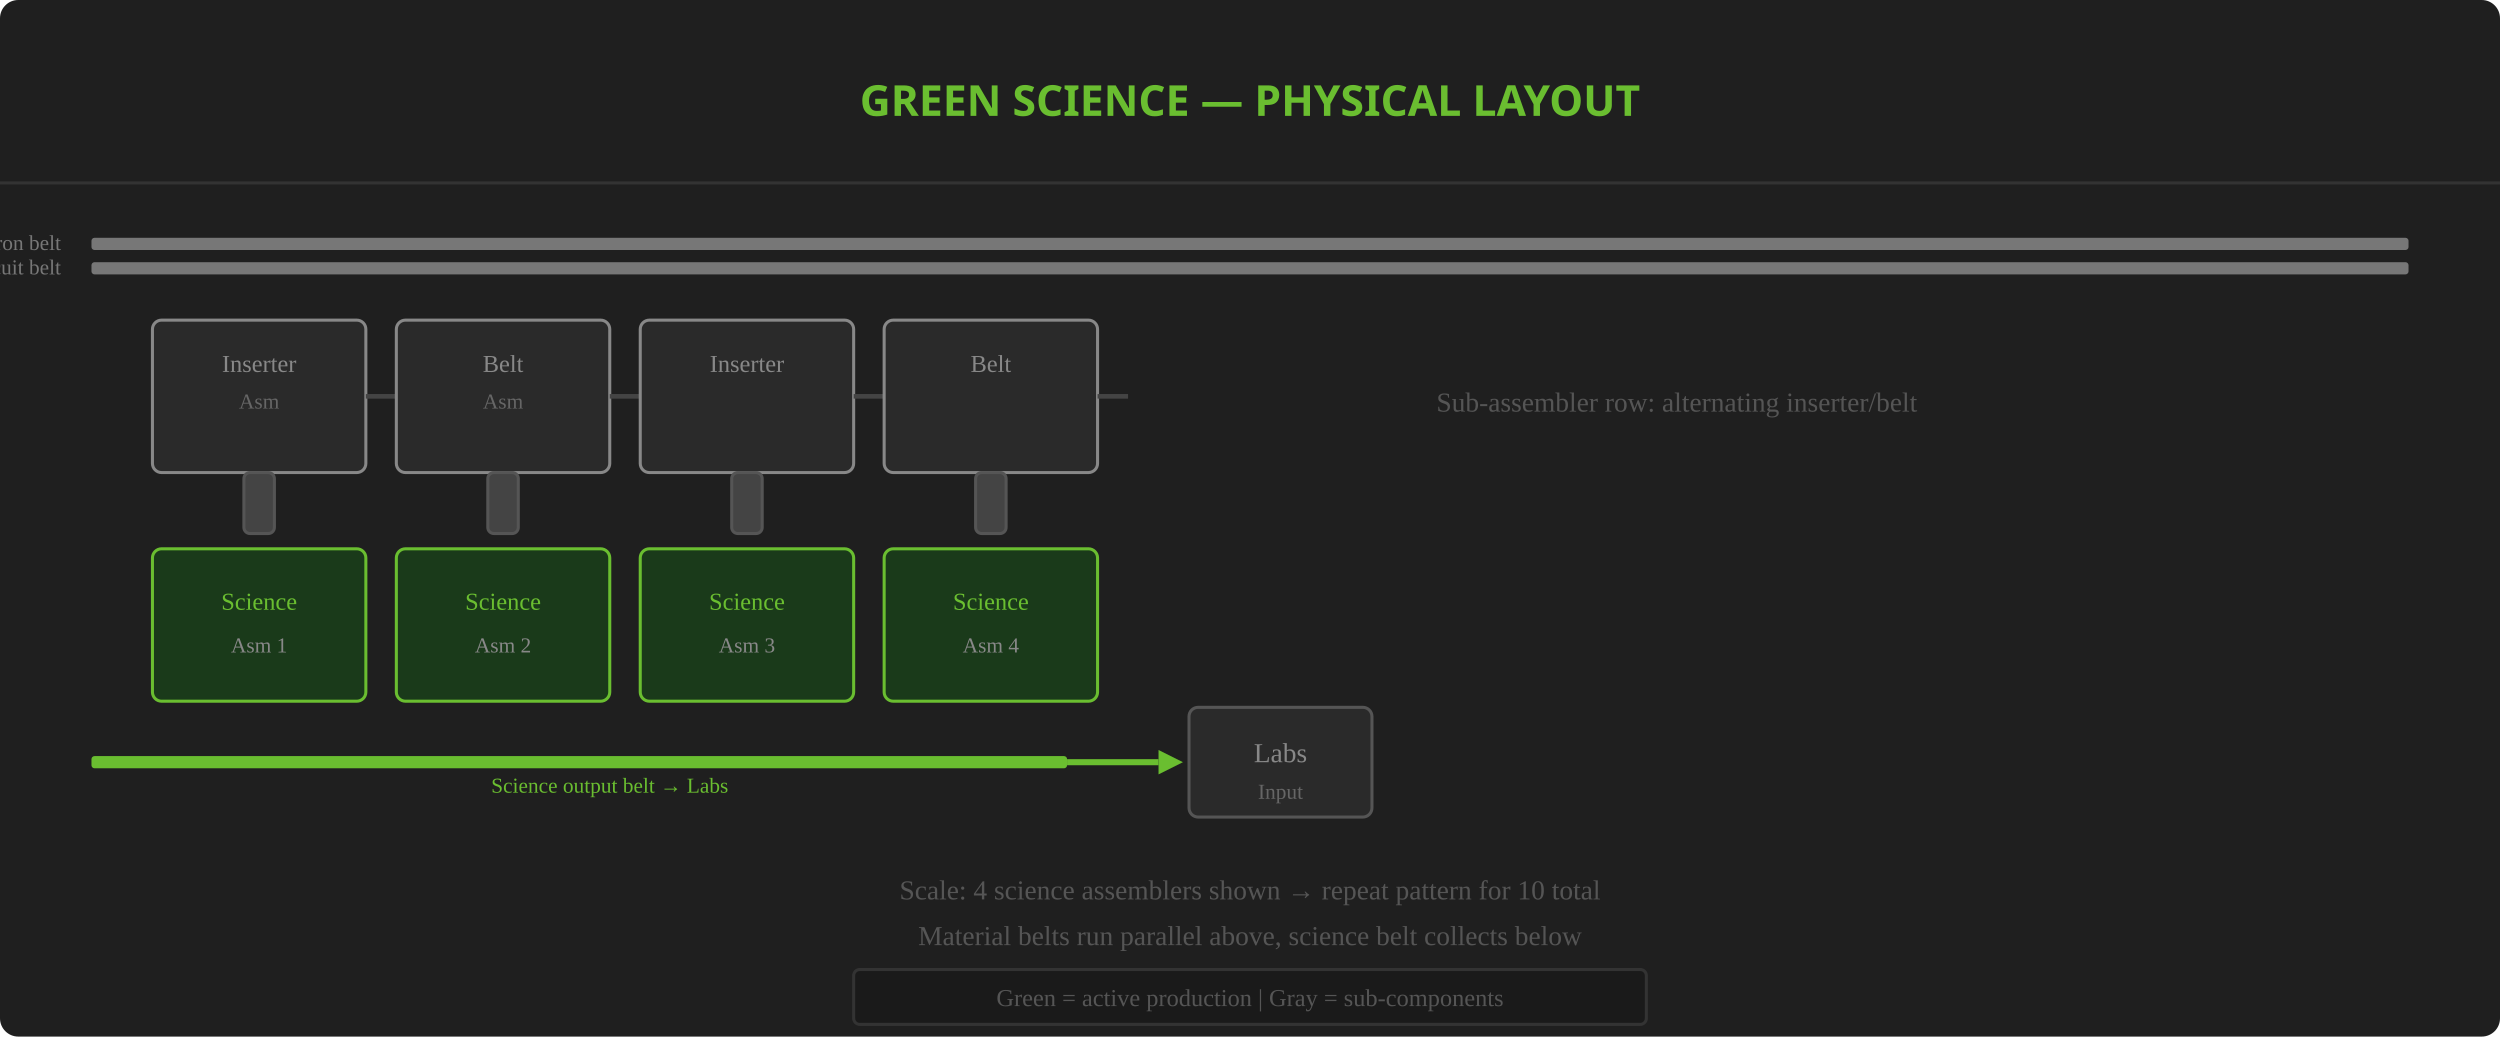
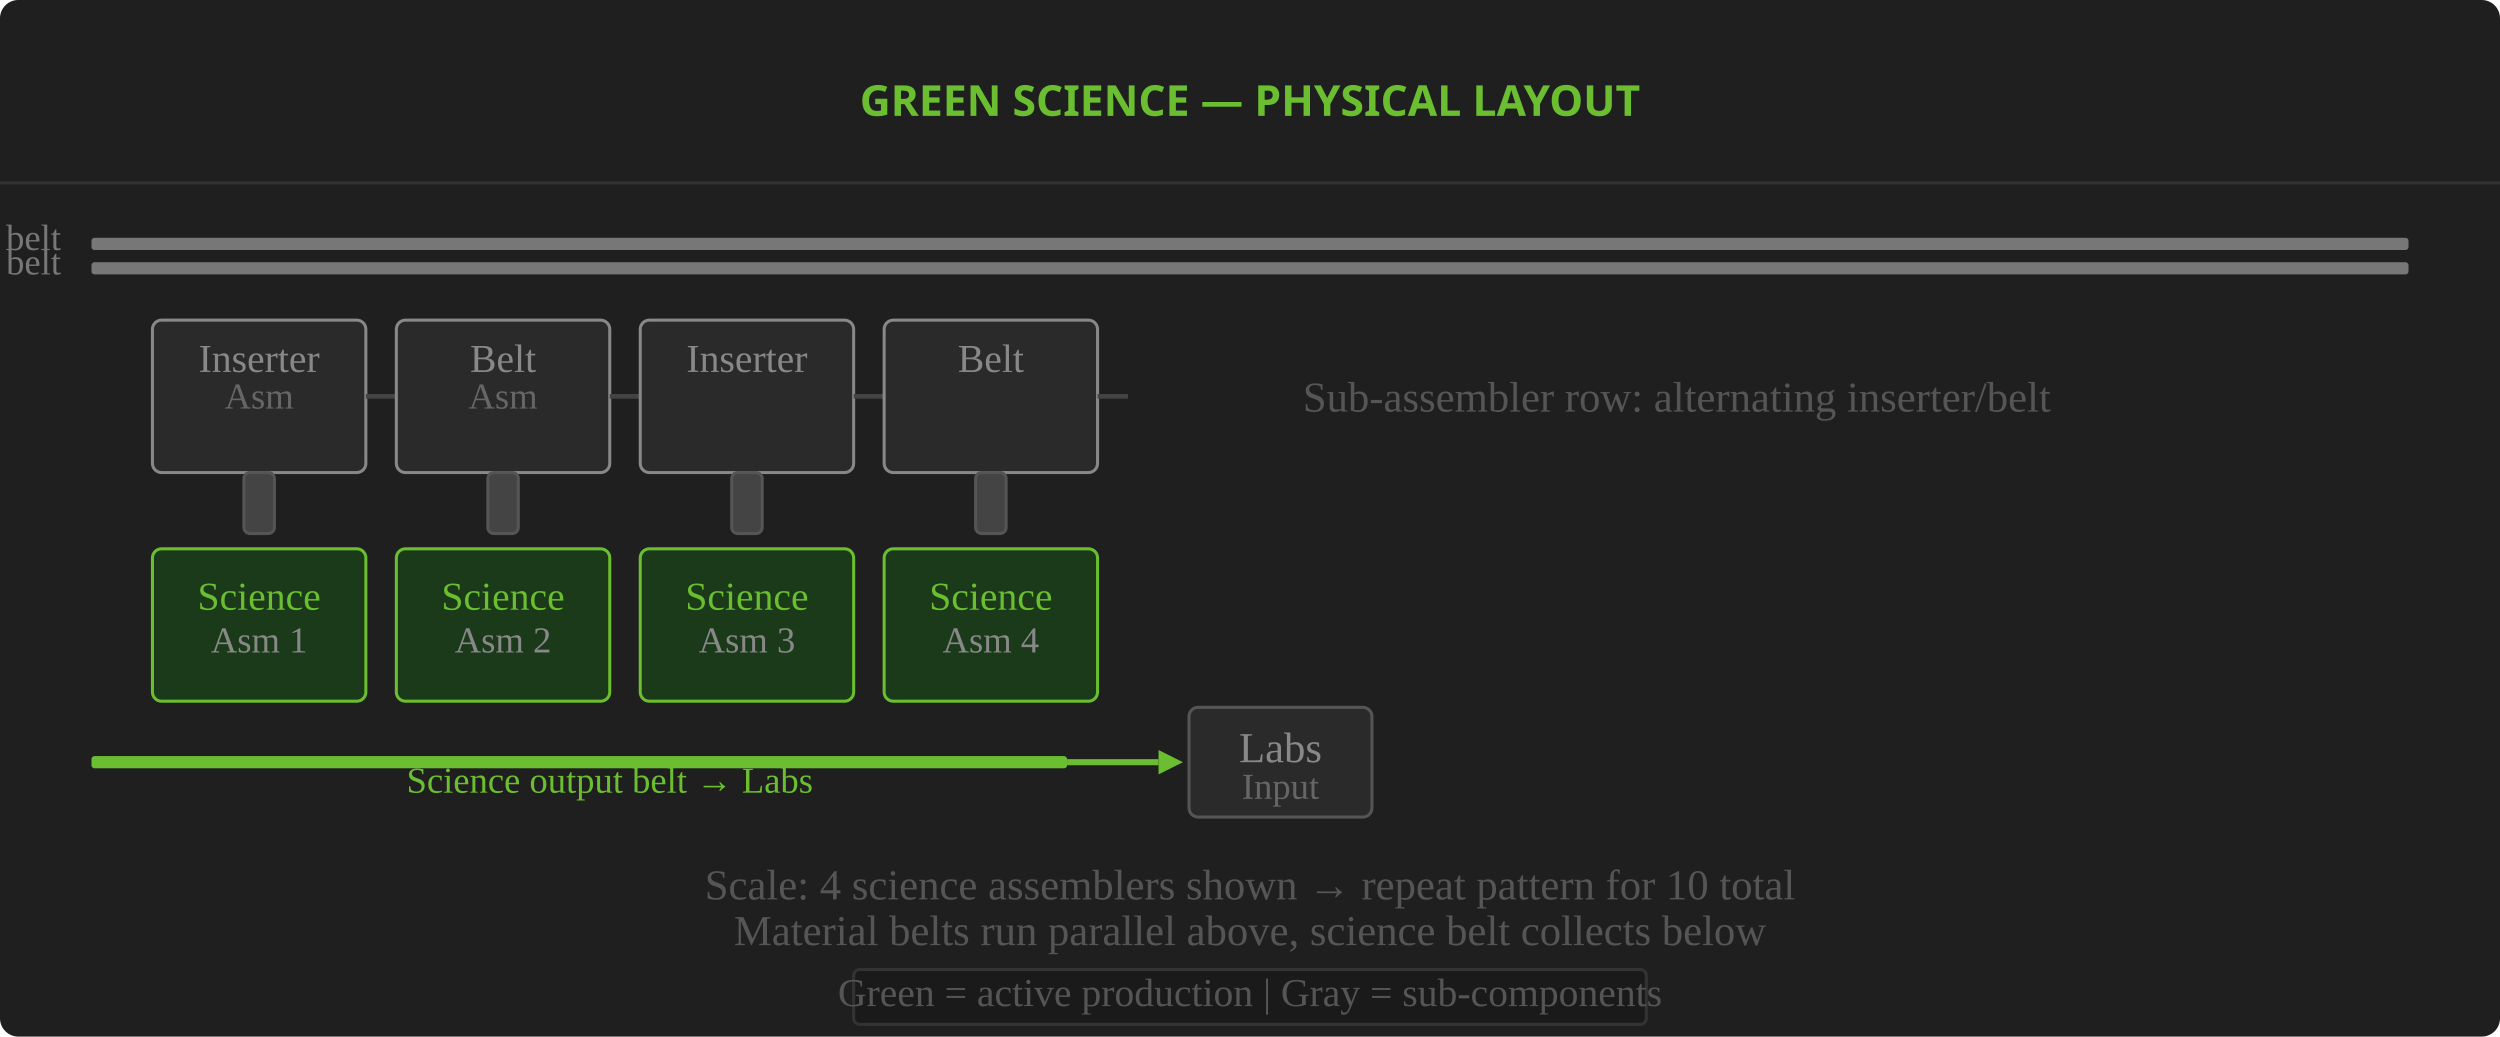
<svg xmlns="http://www.w3.org/2000/svg" viewBox="0 0 820 340" width="820" height="340">
  <defs>
    <filter id="g">
      <feGaussianBlur stdDeviation="2" result="b" />
      <feMerge>
        <feMergeNode in="b" />
        <feMergeNode in="SourceGraphic" />
      </feMerge>
    </filter>
  </defs>
  <rect width="820" height="340" fill="#1f1f1f" rx="6" />
  <line x1="0" y1="60" x2="820" y2="60" stroke="#333" />
  <text x="410" y="38" text-anchor="middle" font-family="Orbitron,sans-serif" font-size="14" font-weight="900" fill="#6abe30">GREEN SCIENCE — PHYSICAL LAYOUT</text>
  <rect x="30" y="78" width="760" height="4" rx="1" fill="#777" />
-   <text x="20" y="82" text-anchor="end" font-size="7" fill="#777">Iron belt</text>
+   <text x="20" y="82" text-anchor="end" font-size="12" fill="#777">Iron belt</text>
  <rect x="30" y="86" width="760" height="4" rx="1" fill="#777" />
-   <text x="20" y="90" text-anchor="end" font-size="7" fill="#777">Circuit belt</text>
+   <text x="20" y="90" text-anchor="end" font-size="12" fill="#777">Circuit belt</text>
  <rect x="50" y="105" width="70" height="50" rx="3" fill="#2a2a2a" stroke="#888" />
-   <text x="85" y="122" text-anchor="middle" font-size="8" fill="#888">Inserter</text>
-   <text x="85" y="134" text-anchor="middle" font-size="7" fill="#666">Asm</text>
+   <text x="85" y="122" text-anchor="middle" font-size="13" fill="#888">Inserter</text>
+   <text x="85" y="134" text-anchor="middle" font-size="12" fill="#666">Asm</text>
  <line x1="120" y1="130" x2="130" y2="130" stroke="#444" stroke-width="1.5" />
  <rect x="130" y="105" width="70" height="50" rx="3" fill="#2a2a2a" stroke="#888" />
-   <text x="165" y="122" text-anchor="middle" font-size="8" fill="#888">Belt</text>
-   <text x="165" y="134" text-anchor="middle" font-size="7" fill="#666">Asm</text>
+   <text x="165" y="122" text-anchor="middle" font-size="13" fill="#888">Belt</text>
+   <text x="165" y="134" text-anchor="middle" font-size="12" fill="#666">Asm</text>
  <line x1="200" y1="130" x2="210" y2="130" stroke="#444" stroke-width="1.5" />
  <rect x="210" y="105" width="70" height="50" rx="3" fill="#2a2a2a" stroke="#888" />
-   <text x="245" y="122" text-anchor="middle" font-size="8" fill="#888">Inserter</text>
+   <text x="245" y="122" text-anchor="middle" font-size="13" fill="#888">Inserter</text>
  <line x1="280" y1="130" x2="290" y2="130" stroke="#444" stroke-width="1.5" />
  <rect x="290" y="105" width="70" height="50" rx="3" fill="#2a2a2a" stroke="#888" />
-   <text x="325" y="122" text-anchor="middle" font-size="8" fill="#888">Belt</text>
+   <text x="325" y="122" text-anchor="middle" font-size="13" fill="#888">Belt</text>
  <line x1="360" y1="130" x2="370" y2="130" stroke="#444" stroke-width="1.5" />
-   <text x="550" y="135" text-anchor="middle" font-size="9" fill="#555">Sub-assembler row: alternating inserter/belt</text>
+   <text x="550" y="135" text-anchor="middle" font-size="14" fill="#555">Sub-assembler row: alternating inserter/belt</text>
  <rect x="80" y="155" width="10" height="20" rx="2" fill="#444" stroke="#555" stroke-width="1" />
  <rect x="160" y="155" width="10" height="20" rx="2" fill="#444" stroke="#555" stroke-width="1" />
  <rect x="240" y="155" width="10" height="20" rx="2" fill="#444" stroke="#555" stroke-width="1" />
  <rect x="320" y="155" width="10" height="20" rx="2" fill="#444" stroke="#555" stroke-width="1" />
  <rect x="50" y="180" width="70" height="50" rx="3" fill="#1a3a1a" stroke="#6abe30" />
-   <text x="85" y="200" text-anchor="middle" font-size="8" fill="#6abe30">Science</text>
-   <text x="85" y="214" text-anchor="middle" font-size="7" fill="#888">Asm 1</text>
+   <text x="85" y="200" text-anchor="middle" font-size="13" fill="#6abe30">Science</text>
+   <text x="85" y="214" text-anchor="middle" font-size="12" fill="#888">Asm 1</text>
  <rect x="130" y="180" width="70" height="50" rx="3" fill="#1a3a1a" stroke="#6abe30" />
-   <text x="165" y="200" text-anchor="middle" font-size="8" fill="#6abe30">Science</text>
-   <text x="165" y="214" text-anchor="middle" font-size="7" fill="#888">Asm 2</text>
+   <text x="165" y="200" text-anchor="middle" font-size="13" fill="#6abe30">Science</text>
+   <text x="165" y="214" text-anchor="middle" font-size="12" fill="#888">Asm 2</text>
  <rect x="210" y="180" width="70" height="50" rx="3" fill="#1a3a1a" stroke="#6abe30" />
-   <text x="245" y="200" text-anchor="middle" font-size="8" fill="#6abe30">Science</text>
-   <text x="245" y="214" text-anchor="middle" font-size="7" fill="#888">Asm 3</text>
+   <text x="245" y="200" text-anchor="middle" font-size="13" fill="#6abe30">Science</text>
+   <text x="245" y="214" text-anchor="middle" font-size="12" fill="#888">Asm 3</text>
  <rect x="290" y="180" width="70" height="50" rx="3" fill="#1a3a1a" stroke="#6abe30" />
-   <text x="325" y="200" text-anchor="middle" font-size="8" fill="#6abe30">Science</text>
-   <text x="325" y="214" text-anchor="middle" font-size="7" fill="#888">Asm 4</text>
+   <text x="325" y="200" text-anchor="middle" font-size="13" fill="#6abe30">Science</text>
+   <text x="325" y="214" text-anchor="middle" font-size="12" fill="#888">Asm 4</text>
  <rect x="30" y="248" width="320" height="4" rx="1" fill="#6abe30" />
-   <text x="200" y="260" text-anchor="middle" font-size="7" fill="#6abe30">Science output belt → Labs</text>
+   <text x="200" y="260" text-anchor="middle" font-size="12" fill="#6abe30">Science output belt → Labs</text>
  <line x1="350" y1="250" x2="380" y2="250" stroke="#6abe30" stroke-width="2" />
  <polygon points="380,246 388,250 380,254" fill="#6abe30" />
  <rect x="390" y="232" width="60" height="36" rx="3" fill="#2a2a2a" stroke="#555" />
-   <text x="420" y="250" text-anchor="middle" font-size="9" fill="#888">Labs</text>
-   <text x="420" y="262" text-anchor="middle" font-size="7" fill="#666">Input</text>
-   <text x="410" y="295" text-anchor="middle" font-size="9" fill="#555">Scale: 4 science assemblers shown → repeat pattern for 10 total</text>
-   <text x="410" y="310" text-anchor="middle" font-size="9" fill="#555">Material belts run parallel above, science belt collects below</text>
+   <text x="420" y="250" text-anchor="middle" font-size="14" fill="#888">Labs</text>
+   <text x="420" y="262" text-anchor="middle" font-size="12" fill="#666">Input</text>
+   <text x="410" y="295" text-anchor="middle" font-size="14" fill="#555">Scale: 4 science assemblers shown → repeat pattern for 10 total</text>
+   <text x="410" y="310" text-anchor="middle" font-size="14" fill="#555">Material belts run parallel above, science belt collects below</text>
  <rect x="280" y="318" width="260" height="18" rx="2" fill="#1a1a1a" stroke="#333" />
-   <text x="410" y="330" text-anchor="middle" font-size="8" fill="#555">Green = active production | Gray = sub-components</text>
+   <text x="410" y="330" text-anchor="middle" font-size="13" fill="#555">Green = active production | Gray = sub-components</text>
</svg>
